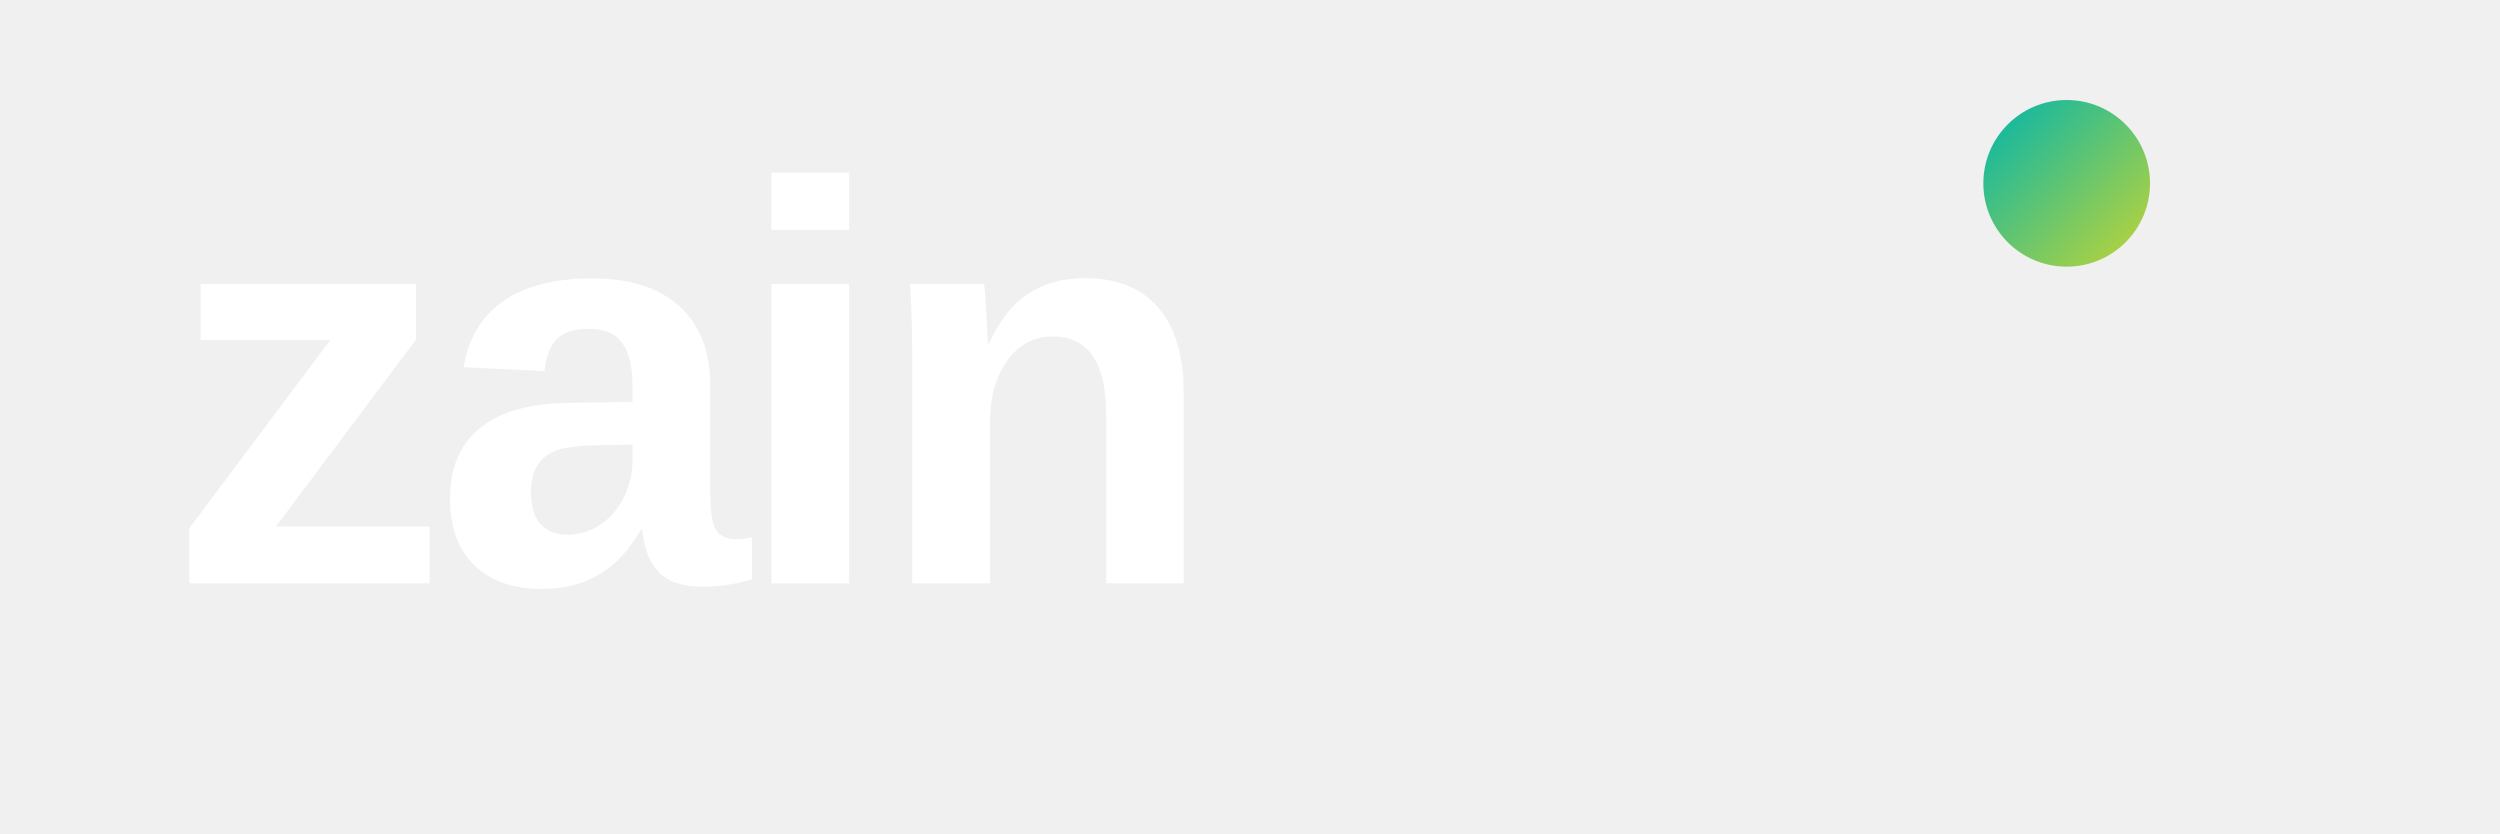
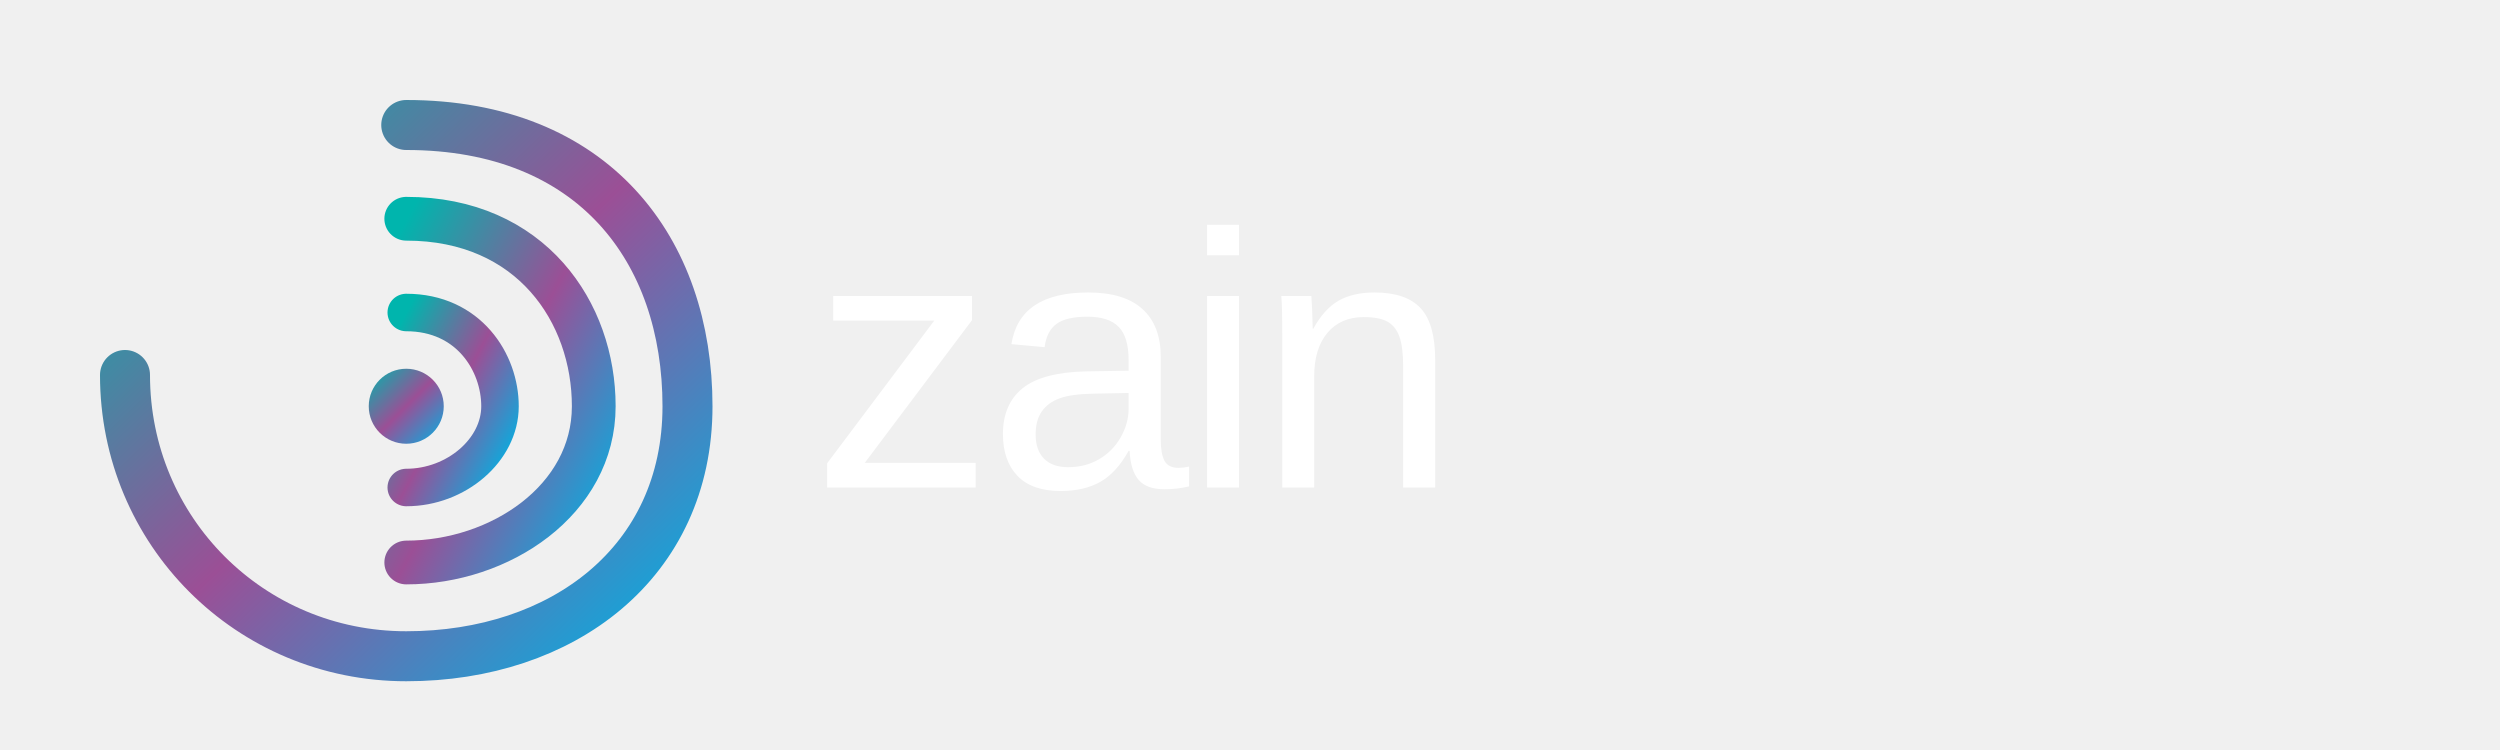
- <svg xmlns="http://www.w3.org/2000/svg" viewBox="0 0 300 100" fill="none">
+ <svg xmlns="http://www.w3.org/2000/svg" viewBox="0 0 400 120" fill="none">
  <defs>
-     <linearGradient id="dotGradient" x1="0%" y1="0%" x2="100%" y2="100%">
+     <linearGradient id="spiralGradient" x1="0%" y1="0%" x2="100%" y2="100%">
      <stop offset="0%" stop-color="#00B5AD" />
-       <stop offset="100%" stop-color="#C3D534" />
+       <stop offset="50%" stop-color="#9B4F96" />
+       <stop offset="100%" stop-color="#00B2E3" />
    </linearGradient>
  </defs>
-   <text x="20" y="70" fill="white" font-family="'Plus Jakarta Sans', 'Helvetica Neue', Arial, sans-serif" font-size="68" font-weight="700" letter-spacing="-2">zain</text>
-   <circle cx="248" cy="22" r="10" fill="url(#dotGradient)" />
+   <g transform="translate(15, 10)">
+     <path d="M50 10 C80 10, 95 30, 95 55 C95 80, 75 95, 50 95 C25 95, 5 75, 5 50" stroke="url(#spiralGradient)" stroke-width="8" fill="none" stroke-linecap="round" />
+     <path d="M50 25 C70 25, 80 40, 80 55 C80 70, 65 80, 50 80" stroke="url(#spiralGradient)" stroke-width="7" fill="none" stroke-linecap="round" />
+     <path d="M50 40 C60 40, 65 48, 65 55 C65 62, 58 68, 50 68" stroke="url(#spiralGradient)" stroke-width="6" fill="none" stroke-linecap="round" />
+     <circle cx="50" cy="55" r="6" fill="url(#spiralGradient)" />
+   </g>
+   <text x="130" y="78" fill="white" font-family="'Avenir', 'Helvetica Neue', Arial, sans-serif" font-size="58" font-weight="500" letter-spacing="-1">
+     zain
+   </text>
</svg>
